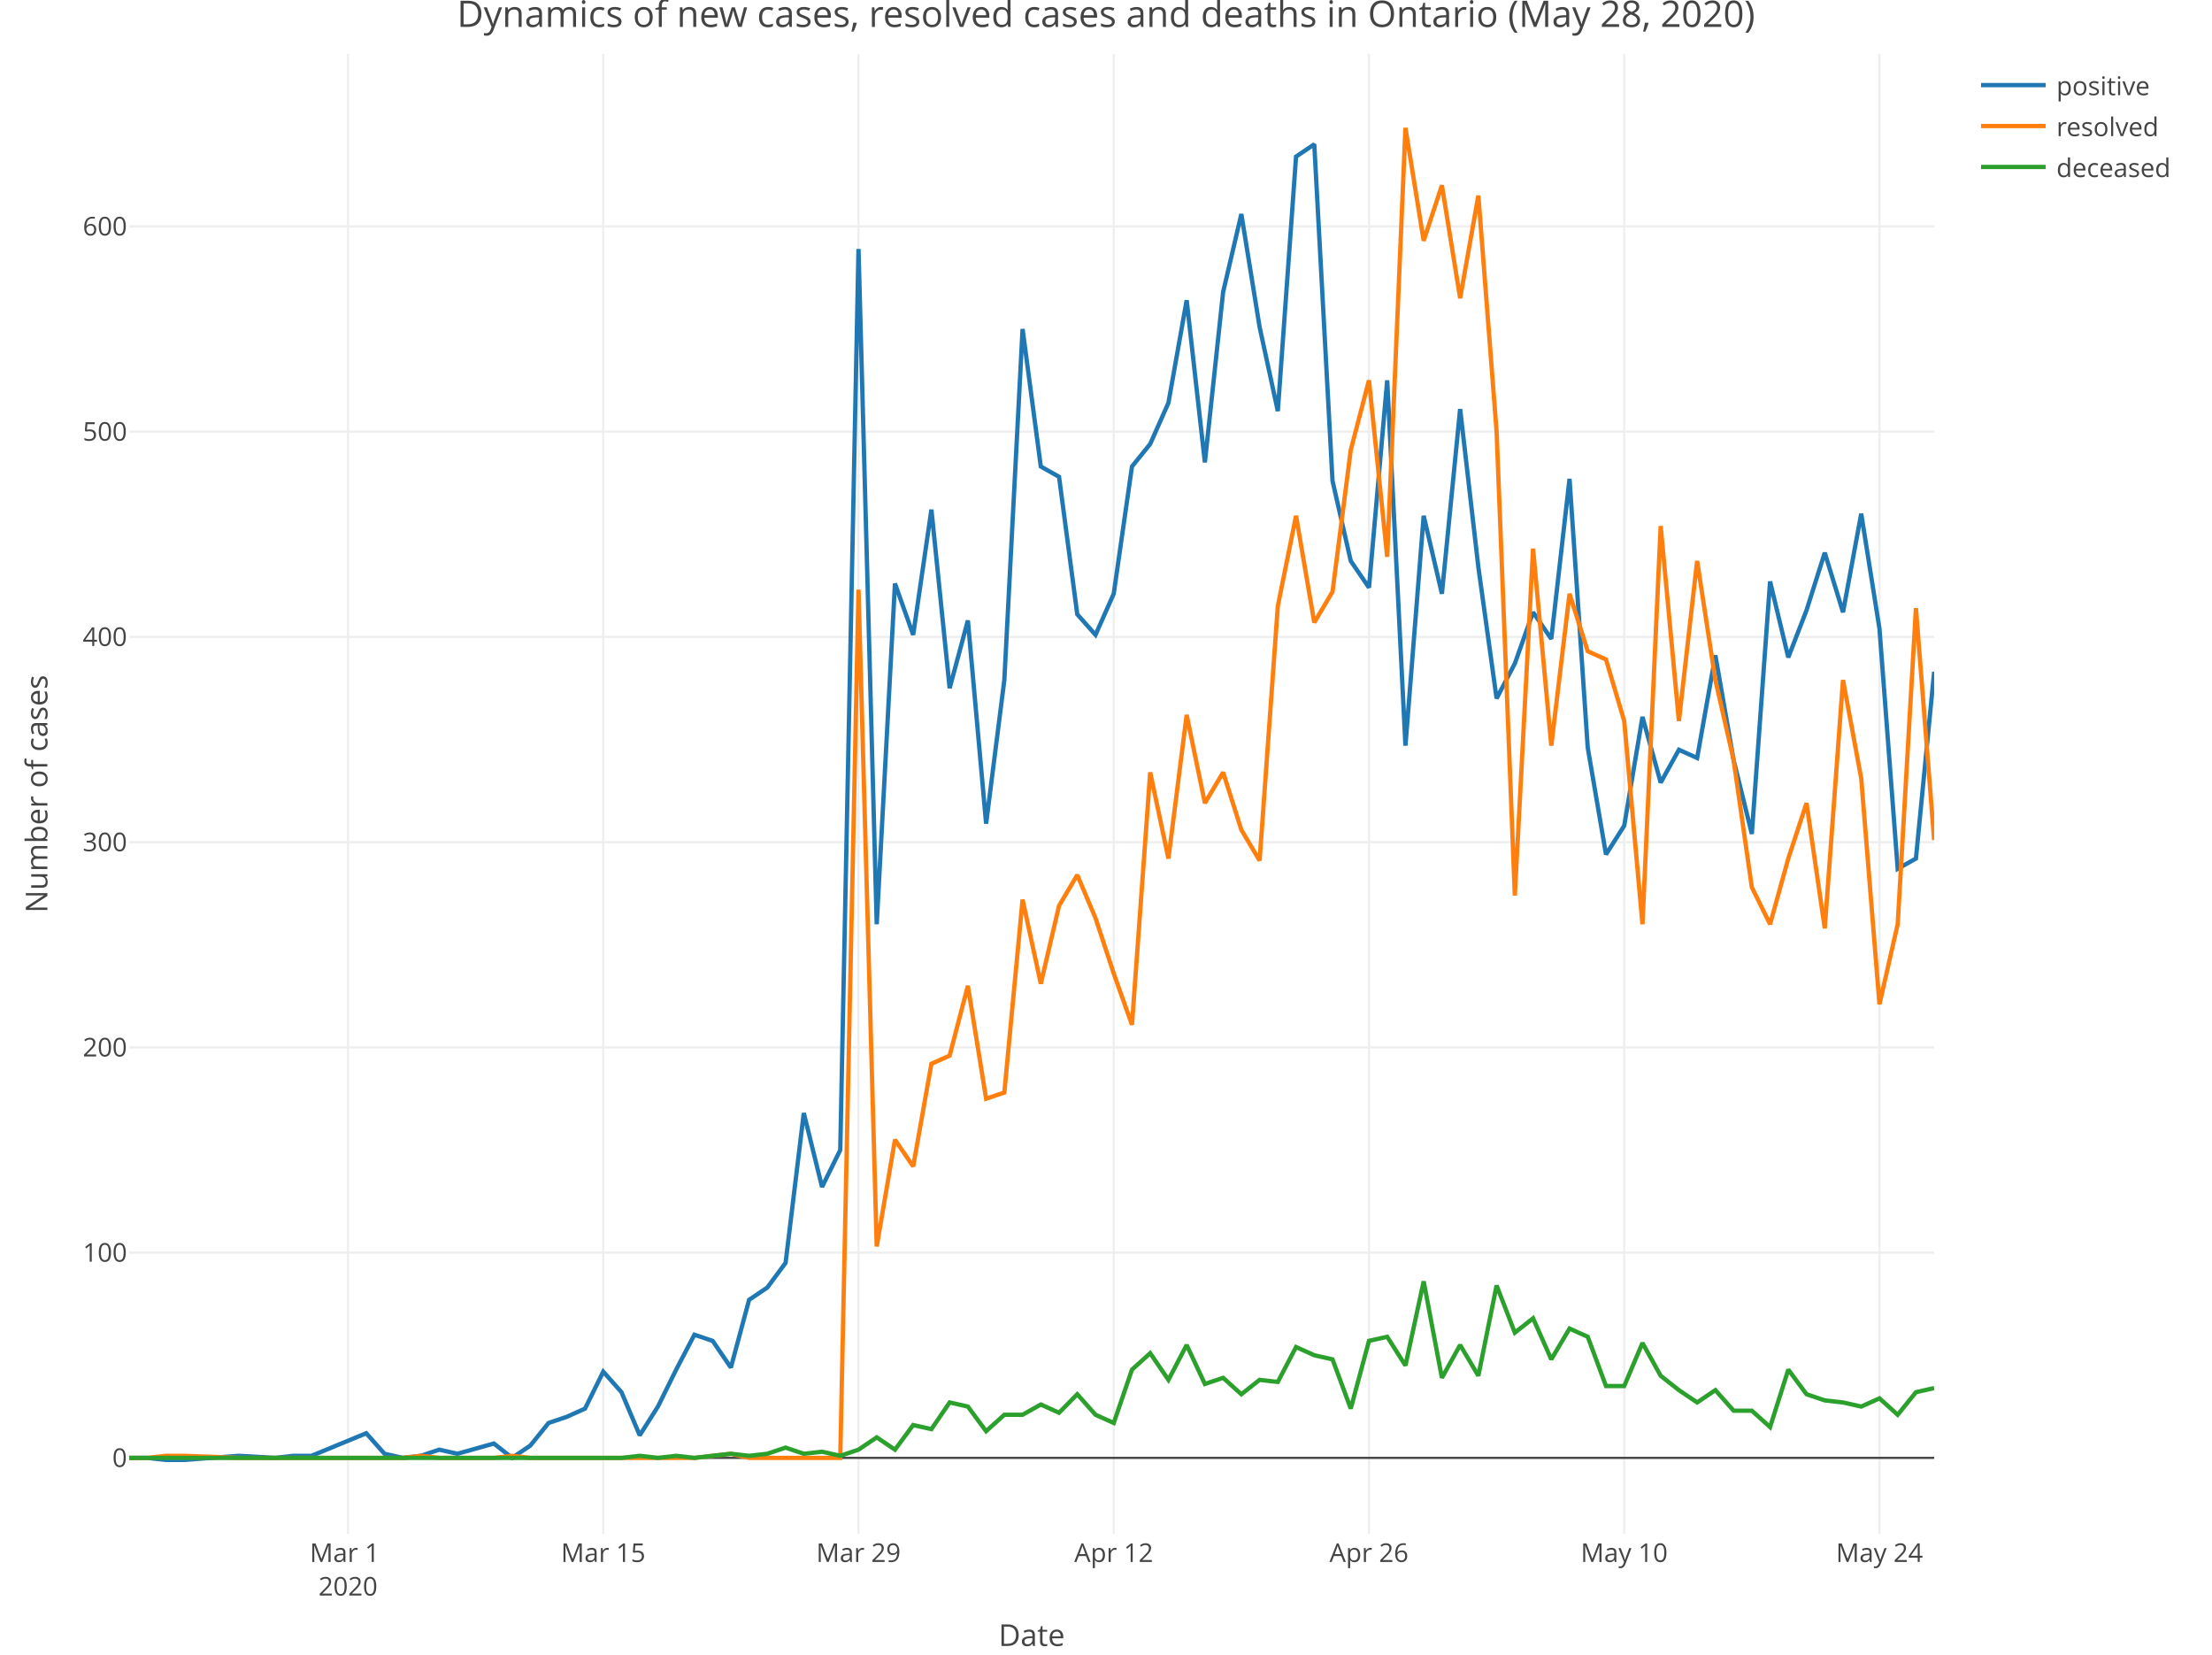
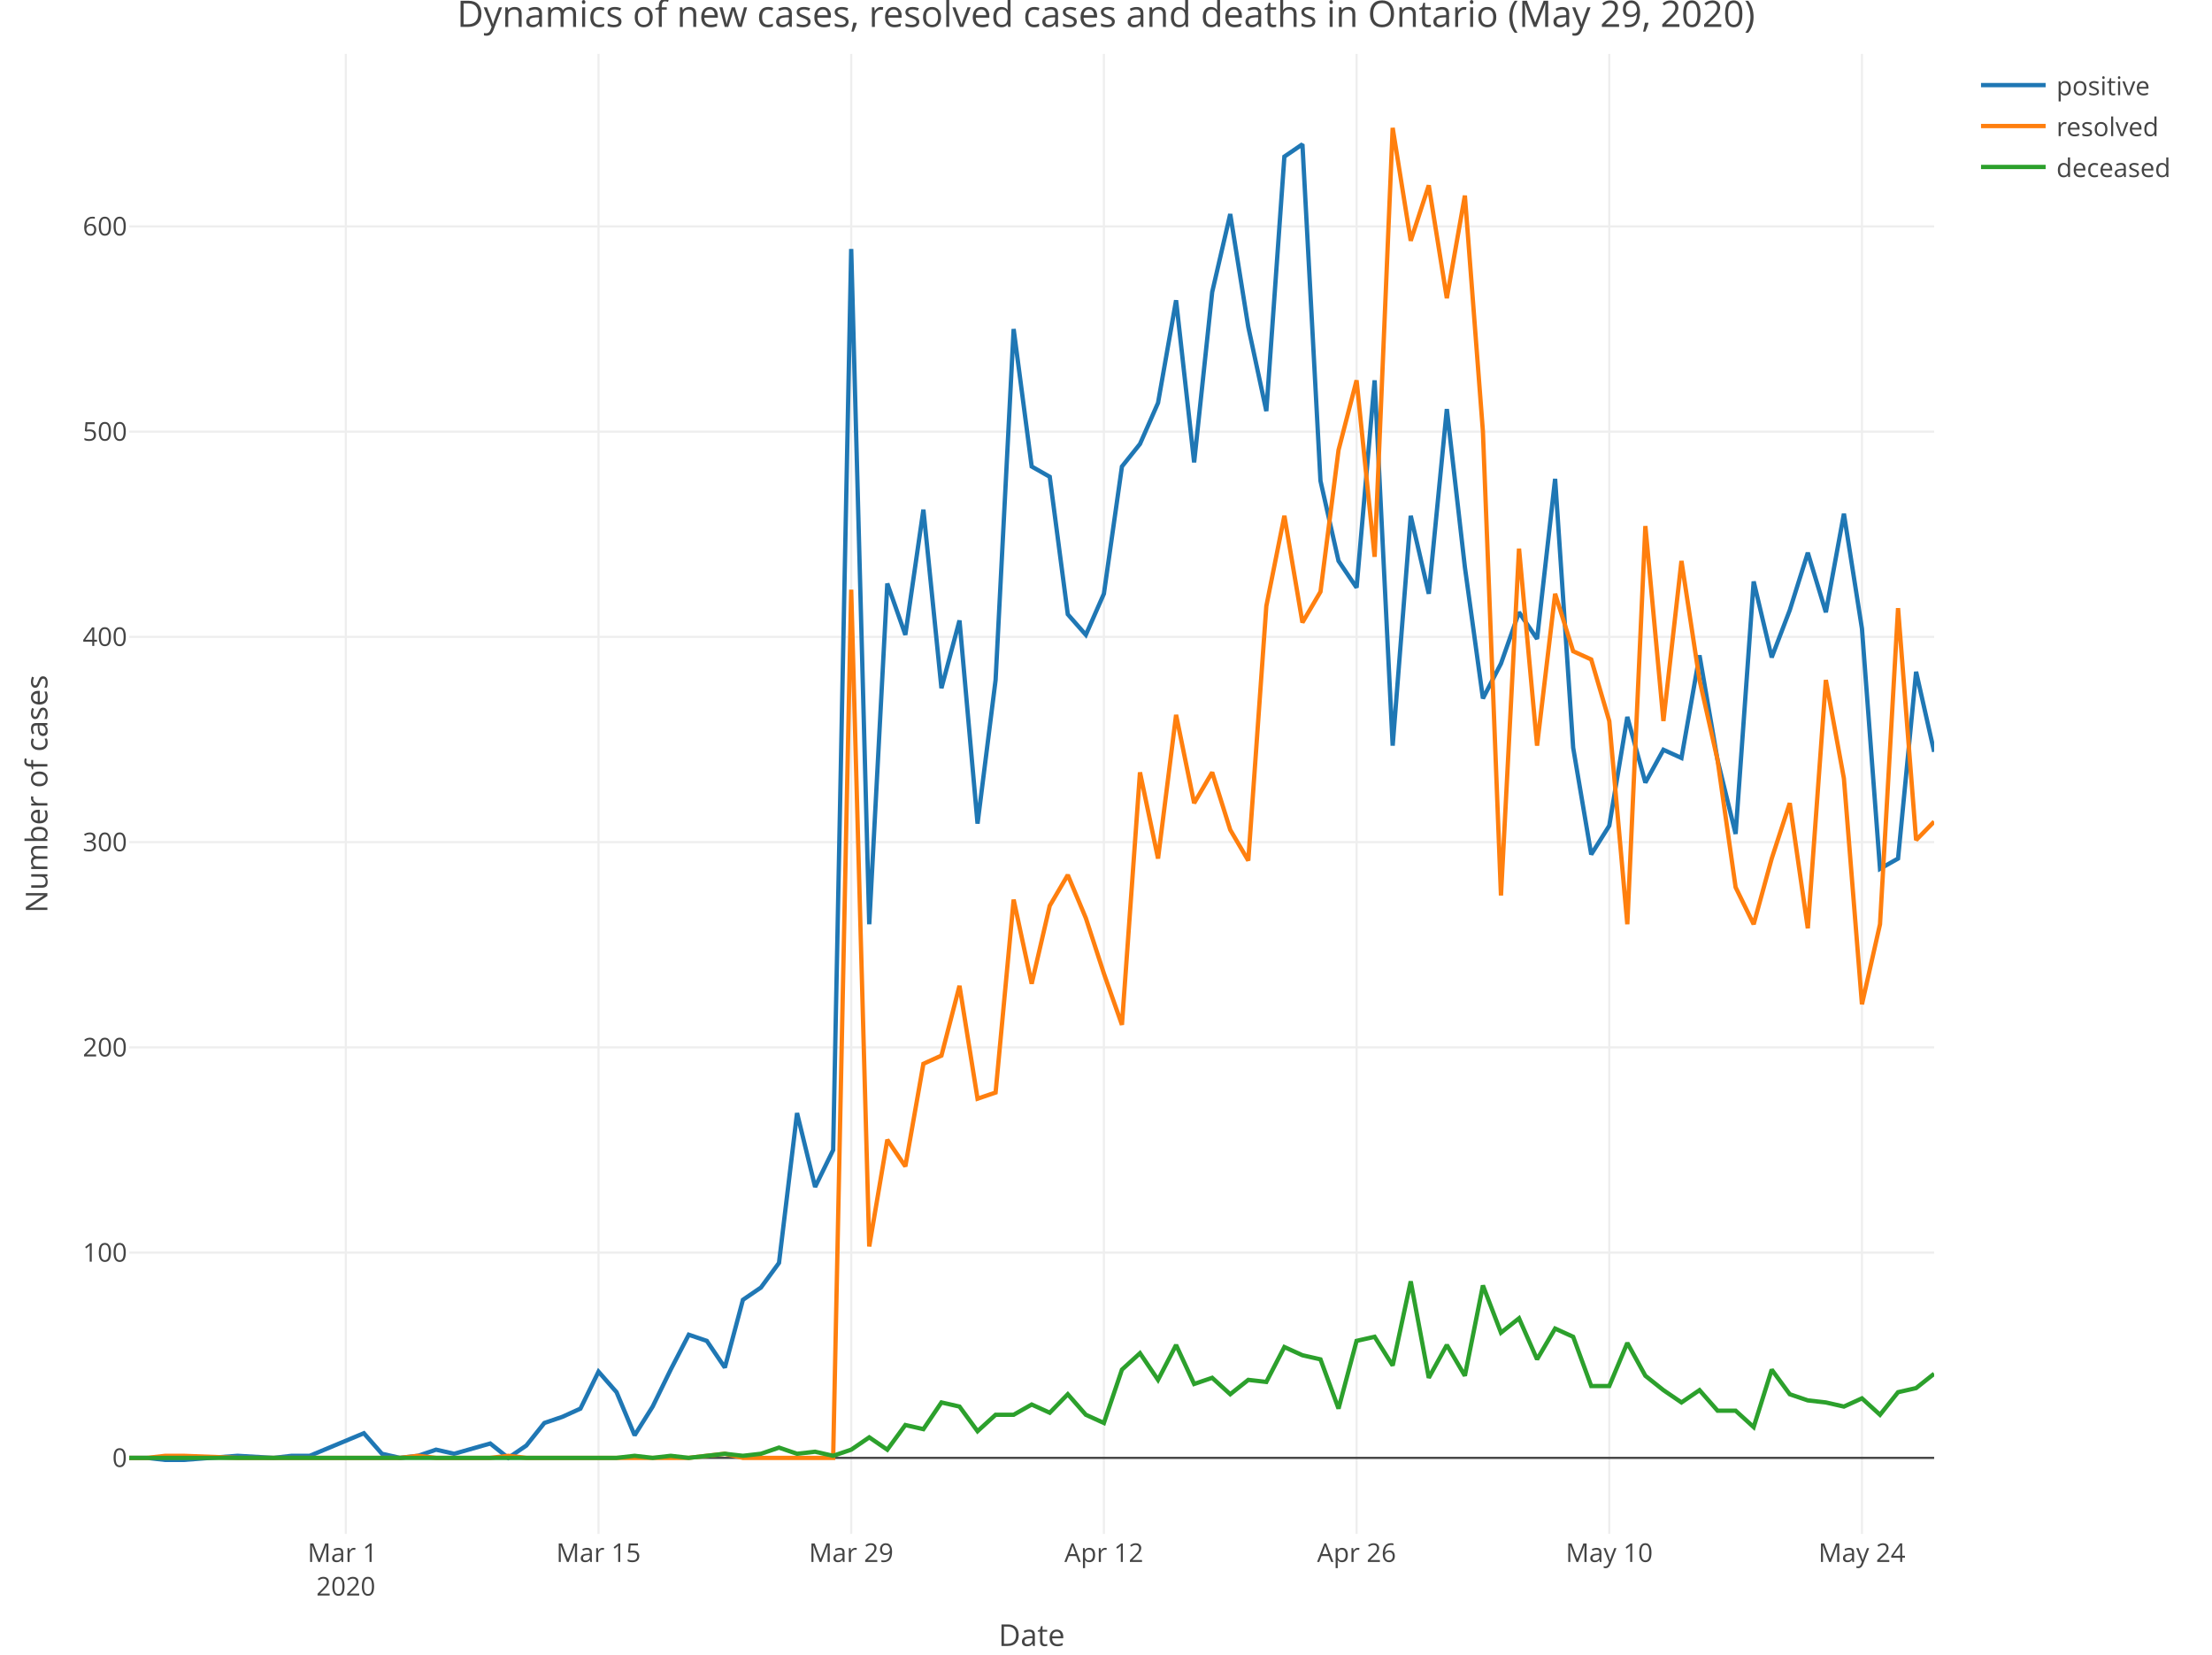
<svg xmlns="http://www.w3.org/2000/svg" class="main-svg" width="1027" height="768" style="" viewBox="0 0 1027 768">
  <rect x="0" y="0" width="1027" height="768" style="fill: rgb(255, 255, 255); fill-opacity: 1;" />
-   <defs id="defs-2ed248">
+   <defs id="defs-a6ba75">
    <g class="clips">
-       <clipPath id="clip2ed248xyplot" class="plotclip">
+       <clipPath id="clipa6ba75xyplot" class="plotclip">
        <rect width="838" height="687" />
      </clipPath>
-       <clipPath class="axesclip" id="clip2ed248x">
+       <clipPath class="axesclip" id="clipa6ba75x">
        <rect x="60" y="0" width="838" height="768" />
      </clipPath>
-       <clipPath class="axesclip" id="clip2ed248y">
+       <clipPath class="axesclip" id="clipa6ba75y">
        <rect x="0" y="25" width="1027" height="687" />
      </clipPath>
-       <clipPath class="axesclip" id="clip2ed248xy">
+       <clipPath class="axesclip" id="clipa6ba75xy">
        <rect x="60" y="25" width="838" height="687" />
      </clipPath>
    </g>
    <g class="gradients" />
  </defs>
  <g class="bglayer" />
  <g class="layer-below">
    <g class="imagelayer" />
    <g class="shapelayer" />
  </g>
  <g class="cartesianlayer">
    <g class="subplot xy">
      <g class="layer-subplot">
        <g class="shapelayer" />
        <g class="imagelayer" />
      </g>
      <g class="gridlayer">
        <g class="x">
-           <path class="xgrid crisp" transform="translate(161.58,0)" d="M0,25v687" style="stroke: rgb(238, 238, 238); stroke-opacity: 1; stroke-width: 1px;" />
-           <path class="xgrid crisp" transform="translate(280.08,0)" d="M0,25v687" style="stroke: rgb(238, 238, 238); stroke-opacity: 1; stroke-width: 1px;" />
-           <path class="xgrid crisp" transform="translate(398.59,0)" d="M0,25v687" style="stroke: rgb(238, 238, 238); stroke-opacity: 1; stroke-width: 1px;" />
-           <path class="xgrid crisp" transform="translate(517.09,0)" d="M0,25v687" style="stroke: rgb(238, 238, 238); stroke-opacity: 1; stroke-width: 1px;" />
-           <path class="xgrid crisp" transform="translate(635.6,0)" d="M0,25v687" style="stroke: rgb(238, 238, 238); stroke-opacity: 1; stroke-width: 1px;" />
-           <path class="xgrid crisp" transform="translate(754.1,0)" d="M0,25v687" style="stroke: rgb(238, 238, 238); stroke-opacity: 1; stroke-width: 1px;" />
-           <path class="xgrid crisp" transform="translate(872.61,0)" d="M0,25v687" style="stroke: rgb(238, 238, 238); stroke-opacity: 1; stroke-width: 1px;" />
+           <path class="xgrid crisp" transform="translate(160.56,0)" d="M0,25v687" style="stroke: rgb(238, 238, 238); stroke-opacity: 1; stroke-width: 1px;" />
+           <path class="xgrid crisp" transform="translate(277.88,0)" d="M0,25v687" style="stroke: rgb(238, 238, 238); stroke-opacity: 1; stroke-width: 1px;" />
+           <path class="xgrid crisp" transform="translate(395.2,0)" d="M0,25v687" style="stroke: rgb(238, 238, 238); stroke-opacity: 1; stroke-width: 1px;" />
+           <path class="xgrid crisp" transform="translate(512.52,0)" d="M0,25v687" style="stroke: rgb(238, 238, 238); stroke-opacity: 1; stroke-width: 1px;" />
+           <path class="xgrid crisp" transform="translate(629.84,0)" d="M0,25v687" style="stroke: rgb(238, 238, 238); stroke-opacity: 1; stroke-width: 1px;" />
+           <path class="xgrid crisp" transform="translate(747.16,0)" d="M0,25v687" style="stroke: rgb(238, 238, 238); stroke-opacity: 1; stroke-width: 1px;" />
+           <path class="xgrid crisp" transform="translate(864.48,0)" d="M0,25v687" style="stroke: rgb(238, 238, 238); stroke-opacity: 1; stroke-width: 1px;" />
        </g>
        <g class="y">
          <path class="ygrid crisp" transform="translate(0,581.43)" d="M60,0h838" style="stroke: rgb(238, 238, 238); stroke-opacity: 1; stroke-width: 1px;" />
          <path class="ygrid crisp" transform="translate(0,486.16)" d="M60,0h838" style="stroke: rgb(238, 238, 238); stroke-opacity: 1; stroke-width: 1px;" />
          <path class="ygrid crisp" transform="translate(0,390.89)" d="M60,0h838" style="stroke: rgb(238, 238, 238); stroke-opacity: 1; stroke-width: 1px;" />
          <path class="ygrid crisp" transform="translate(0,295.62)" d="M60,0h838" style="stroke: rgb(238, 238, 238); stroke-opacity: 1; stroke-width: 1px;" />
          <path class="ygrid crisp" transform="translate(0,200.35)" d="M60,0h838" style="stroke: rgb(238, 238, 238); stroke-opacity: 1; stroke-width: 1px;" />
          <path class="ygrid crisp" transform="translate(0,105.08)" d="M60,0h838" style="stroke: rgb(238, 238, 238); stroke-opacity: 1; stroke-width: 1px;" />
        </g>
      </g>
      <g class="zerolinelayer">
        <path class="yzl zl crisp" transform="translate(0,676.7)" d="M60,0h838" style="stroke: rgb(68, 68, 68); stroke-opacity: 1; stroke-width: 1px;" />
      </g>
      <path class="xlines-below" />
      <path class="ylines-below" />
      <g class="overlines-below" />
      <g class="xaxislayer-below" />
      <g class="yaxislayer-below" />
      <g class="overaxes-below" />
-       <g class="plot" transform="translate(60, 25)" clip-path="url('#clip2ed248xyplot')">
+       <g class="plot" transform="translate(60, 25)" clip-path="url('#clipa6ba75xyplot')">
        <g class="scatterlayer mlayer">
-           <g class="trace scatter traceb16655" style="stroke-miterlimit: 2; opacity: 1;">
+           <g class="trace scatter trace81b78e" style="stroke-miterlimit: 2; opacity: 1;">
            <g class="fills" />
            <g class="errorbars" />
            <g class="lines">
-               <path class="js-line" d="M0,651.7L8.46,651.7L16.93,652.65L25.39,652.65L50.79,650.74L67.72,651.7L76.18,650.74L84.65,650.74L110.04,640.26L118.51,649.79L126.97,651.7L135.43,650.74L143.9,647.89L152.36,649.79L169.29,645.03L177.76,651.7L186.22,645.98L194.69,635.5L203.15,632.64L211.62,628.83L220.08,611.68L228.55,621.21L237.01,641.22L245.47,627.88L253.94,610.73L262.4,594.54L270.87,597.39L279.33,609.78L287.8,578.34L296.26,572.62L304.73,561.19L313.19,491.64L321.66,525.94L330.12,508.79L338.59,90.56L347.05,404L355.52,245.85L363.98,269.67L372.44,211.55L380.91,294.44L389.37,263L397.84,357.31L406.3,290.63L414.77,127.71L423.23,191.54L431.7,196.31L440.16,260.14L448.63,269.67L457.09,250.61L465.56,191.54L474.02,181.07L482.48,162.01L490.95,114.38L499.41,189.64L507.88,110.57L516.34,74.36L524.81,126.76L533.27,165.82L541.74,47.69L550.2,41.97L558.67,198.21L567.13,235.37L575.6,247.75L584.06,151.53L592.53,321.11L600.99,214.41L609.45,250.61L617.92,164.87L626.38,238.23L634.85,299.2L643.31,283L651.78,259.19L660.24,271.57L668.71,197.26L677.17,322.06L685.64,371.6L694.1,358.27L702.57,307.77L711.03,338.26L719.49,323.02L727.96,326.83L736.42,279.19L744.89,327.78L753.35,362.08L761.82,244.9L770.28,280.15L778.75,258.23L787.21,231.56L795.68,259.19L804.14,213.46L812.61,266.81L821.07,378.27L829.54,373.51L838,286.81" style="vector-effect: non-scaling-stroke; fill: none; stroke: rgb(31, 119, 180); stroke-opacity: 1; stroke-width: 2px; opacity: 1;" />
+               <path class="js-line" d="M0,651.7L8.38,651.7L16.76,652.65L25.14,652.65L50.28,650.74L67.04,651.7L75.42,650.74L83.8,650.74L108.94,640.26L117.32,649.79L125.7,651.7L134.08,650.74L142.46,647.89L150.84,649.79L167.6,645.03L175.98,651.7L184.36,645.98L192.74,635.5L201.12,632.64L209.5,628.83L217.88,611.68L226.26,621.21L234.64,641.22L243.02,627.88L251.4,610.73L259.78,594.54L268.16,597.39L276.54,609.78L284.92,578.34L293.3,572.62L301.68,561.19L310.06,491.64L318.44,525.94L326.82,508.79L335.2,90.56L343.58,404L351.96,245.85L360.34,269.67L368.72,211.55L377.1,294.44L385.48,263L393.86,357.31L402.24,290.63L410.62,127.71L419,191.54L427.38,196.31L435.76,260.14L444.14,269.67L452.52,250.61L460.9,191.54L469.28,181.07L477.66,162.01L486.04,114.38L494.42,189.64L502.8,110.57L511.18,74.36L519.56,126.76L527.94,165.82L536.32,47.69L544.7,41.97L553.08,198.21L561.46,235.37L569.84,247.75L578.22,151.53L586.6,321.11L594.98,214.41L603.36,250.61L611.74,164.87L620.12,238.23L628.5,299.2L636.88,283L645.26,259.19L653.64,271.57L662.02,197.26L670.4,322.06L678.78,371.6L687.16,358.27L695.54,307.77L703.92,338.26L712.3,323.02L720.68,326.83L729.06,279.19L737.44,327.78L745.82,362.08L754.2,244.9L762.58,280.15L770.96,258.23L779.34,231.56L787.72,259.19L796.1,213.46L804.48,266.81L812.86,378.27L821.24,373.51L829.62,286.81L838,323.97" style="vector-effect: non-scaling-stroke; fill: none; stroke: rgb(31, 119, 180); stroke-opacity: 1; stroke-width: 2px; opacity: 1;" />
            </g>
            <g class="points" />
            <g class="text" />
          </g>
-           <g class="trace scatter tracecacabf" style="stroke-miterlimit: 2; opacity: 1;">
+           <g class="trace scatter trace8eecb4" style="stroke-miterlimit: 2; opacity: 1;">
            <g class="fills" />
            <g class="errorbars" />
            <g class="lines">
-               <path class="js-line" d="M0,651.7L8.46,651.7L16.93,650.74L25.39,650.74L50.79,651.7L126.97,651.7L135.43,650.74L143.9,651.7L152.36,651.7L169.29,651.7L177.76,650.74L186.22,651.7L194.69,651.7L262.4,651.7L270.87,650.74L279.33,649.79L287.8,651.7L330.12,651.7L338.59,248.71L347.05,553.57L355.52,504.03L363.98,516.41L372.44,468.78L380.91,464.97L389.37,432.58L397.84,484.98L406.3,482.12L414.77,392.56L423.23,431.62L431.7,395.42L440.16,381.13L448.63,401.14L457.09,426.86L465.56,450.68L474.02,333.5L482.48,373.51L490.95,306.82L499.41,347.79L507.88,333.5L516.34,360.17L524.81,374.46L533.27,256.33L541.74,214.41L550.2,263.95L558.67,249.66L567.13,183.92L575.6,151.53L584.06,233.46L592.53,34.35L600.99,86.75L609.45,61.03L617.92,113.42L626.38,65.79L634.85,175.35L643.31,390.66L651.78,229.65L660.24,321.11L668.71,250.61L677.17,277.29L685.64,281.1L694.1,309.68L702.57,404L711.03,219.17L719.49,309.68L727.96,235.37L736.42,290.63L744.89,327.78L753.35,386.85L761.82,404L770.28,373.51L778.75,347.79L787.21,405.9L795.68,290.63L804.14,336.35L812.61,441.15L821.07,404L829.54,257.28L838,364.94" style="vector-effect: non-scaling-stroke; fill: none; stroke: rgb(255, 127, 14); stroke-opacity: 1; stroke-width: 2px; opacity: 1;" />
+               <path class="js-line" d="M0,651.7L8.38,651.7L16.76,650.74L25.14,650.74L50.28,651.7L125.7,651.7L134.08,650.74L142.46,651.7L150.84,651.7L167.6,651.7L175.98,650.74L184.36,651.7L192.74,651.7L259.78,651.7L268.16,650.74L276.54,649.79L284.92,651.7L326.82,651.7L335.2,248.71L343.58,553.57L351.96,504.03L360.34,516.41L368.72,468.78L377.1,464.97L385.48,432.58L393.86,484.98L402.24,482.12L410.62,392.56L419,431.62L427.38,395.42L435.76,381.13L444.14,401.14L452.52,426.86L460.9,450.68L469.28,333.5L477.66,373.51L486.04,306.82L494.42,347.79L502.8,333.5L511.18,360.17L519.56,374.46L527.94,256.33L536.32,214.41L544.7,263.95L553.08,249.66L561.46,183.92L569.84,151.53L578.22,233.46L586.6,34.35L594.98,86.75L603.36,61.03L611.74,113.42L620.12,65.79L628.5,175.35L636.88,390.66L645.26,229.65L653.64,321.11L662.02,250.61L670.4,277.29L678.78,281.1L687.16,309.68L695.54,404L703.92,219.17L712.3,309.68L720.68,235.37L729.06,290.63L737.44,327.78L745.82,386.85L754.2,404L762.58,373.51L770.96,347.79L779.34,405.9L787.72,290.63L796.1,336.35L804.48,441.15L812.86,404L821.24,257.28L829.62,364.94L838,356.36" style="vector-effect: non-scaling-stroke; fill: none; stroke: rgb(255, 127, 14); stroke-opacity: 1; stroke-width: 2px; opacity: 1;" />
            </g>
            <g class="points" />
            <g class="text" />
          </g>
-           <g class="trace scatter trace984678" style="stroke-miterlimit: 2; opacity: 1;">
+           <g class="trace scatter tracefbd821" style="stroke-miterlimit: 2; opacity: 1;">
            <g class="fills" />
            <g class="errorbars" />
            <g class="lines">
-               <path class="js-line" d="M0,651.7L228.55,651.7L237.01,650.74L245.47,651.7L253.94,650.74L262.4,651.7L270.87,650.74L279.33,649.79L287.8,650.74L296.26,649.79L304.73,646.93L313.19,649.79L321.66,648.84L330.12,650.74L338.59,647.89L347.05,642.17L355.52,647.89L363.98,636.45L372.44,638.36L380.91,625.97L389.37,627.88L397.84,639.31L406.3,631.69L414.77,631.69L423.23,626.93L431.7,630.74L440.16,622.16L448.63,631.69L457.09,635.5L465.56,610.73L474.02,603.11L482.48,615.49L490.95,599.3L499.41,617.4L507.88,614.54L516.34,622.16L524.81,615.49L533.27,616.45L541.74,600.25L550.2,604.06L558.67,605.97L567.13,628.83L575.6,597.39L584.06,595.49L592.53,608.83L600.99,569.77L609.45,614.54L617.92,599.3L626.38,613.59L634.85,571.67L643.31,593.58L651.78,586.91L660.24,605.97L668.71,591.68L677.17,595.49L685.64,618.35L694.1,618.35L702.57,598.35L711.03,613.59L719.49,620.26L727.96,625.97L736.42,620.26L744.89,629.79L753.35,629.79L761.82,637.41L770.28,610.73L778.75,622.16L787.21,625.02L795.68,625.97L804.14,627.88L812.61,624.07L821.07,631.69L829.54,621.21L838,619.31" style="vector-effect: non-scaling-stroke; fill: none; stroke: rgb(44, 160, 44); stroke-opacity: 1; stroke-width: 2px; opacity: 1;" />
+               <path class="js-line" d="M0,651.7L226.26,651.7L234.64,650.74L243.02,651.7L251.4,650.74L259.78,651.7L268.16,650.74L276.54,649.79L284.92,650.74L293.3,649.79L301.68,646.93L310.06,649.79L318.44,648.84L326.82,650.74L335.2,647.89L343.58,642.17L351.96,647.89L360.34,636.45L368.72,638.36L377.1,625.97L385.48,627.88L393.86,639.31L402.24,631.69L410.62,631.69L419,626.93L427.38,630.74L435.76,622.16L444.14,631.69L452.52,635.5L460.9,610.73L469.28,603.11L477.66,615.49L486.04,599.3L494.42,617.4L502.8,614.54L511.18,622.16L519.56,615.49L527.94,616.45L536.32,600.25L544.7,604.06L553.08,605.97L561.46,628.83L569.84,597.39L578.22,595.49L586.6,608.83L594.98,569.77L603.36,614.54L611.74,599.3L620.12,613.59L628.5,571.67L636.88,593.58L645.26,586.91L653.64,605.97L662.02,591.68L670.4,595.49L678.78,618.35L687.16,618.35L695.54,598.35L703.92,613.59L712.3,620.26L720.68,625.97L729.06,620.26L737.44,629.79L745.82,629.79L754.2,637.41L762.58,610.73L770.96,622.16L779.34,625.02L787.72,625.97L796.1,627.88L804.48,624.07L812.86,631.69L821.24,621.21L829.62,619.31L838,612.64" style="vector-effect: non-scaling-stroke; fill: none; stroke: rgb(44, 160, 44); stroke-opacity: 1; stroke-width: 2px; opacity: 1;" />
            </g>
            <g class="points" />
            <g class="text" />
          </g>
        </g>
      </g>
      <g class="overplot" />
      <path class="xlines-above crisp" style="fill: none;" d="M0,0" />
      <path class="ylines-above crisp" style="fill: none;" d="M0,0" />
      <g class="overlines-above" />
      <g class="xaxislayer-above">
        <g class="xtick">
-           <text text-anchor="middle" x="0" y="725" transform="translate(161.58,0)" style="font-family: 'Open Sans', verdana, arial, sans-serif; font-size: 12px; fill: rgb(68, 68, 68); fill-opacity: 1; white-space: pre;">
+           <text text-anchor="middle" x="0" y="725" transform="translate(160.56,0)" style="font-family: 'Open Sans', verdana, arial, sans-serif; font-size: 12px; fill: rgb(68, 68, 68); fill-opacity: 1; white-space: pre;">
            <tspan class="line" dy="0em" x="0" y="725">Mar 1</tspan>
            <tspan class="line" dy="1.3em" x="0" y="725">2020</tspan>
          </text>
        </g>
        <g class="xtick">
-           <text text-anchor="middle" x="0" y="725" transform="translate(280.08,0)" style="font-family: 'Open Sans', verdana, arial, sans-serif; font-size: 12px; fill: rgb(68, 68, 68); fill-opacity: 1; white-space: pre;">Mar 15</text>
-         </g>
-         <g class="xtick">
-           <text text-anchor="middle" x="0" y="725" transform="translate(398.59,0)" style="font-family: 'Open Sans', verdana, arial, sans-serif; font-size: 12px; fill: rgb(68, 68, 68); fill-opacity: 1; white-space: pre;">Mar 29</text>
-         </g>
-         <g class="xtick">
-           <text text-anchor="middle" x="0" y="725" transform="translate(517.09,0)" style="font-family: 'Open Sans', verdana, arial, sans-serif; font-size: 12px; fill: rgb(68, 68, 68); fill-opacity: 1; white-space: pre;">Apr 12</text>
-         </g>
-         <g class="xtick">
-           <text text-anchor="middle" x="0" y="725" transform="translate(635.6,0)" style="font-family: 'Open Sans', verdana, arial, sans-serif; font-size: 12px; fill: rgb(68, 68, 68); fill-opacity: 1; white-space: pre;">Apr 26</text>
-         </g>
-         <g class="xtick">
-           <text text-anchor="middle" x="0" y="725" transform="translate(754.1,0)" style="font-family: 'Open Sans', verdana, arial, sans-serif; font-size: 12px; fill: rgb(68, 68, 68); fill-opacity: 1; white-space: pre;">May 10</text>
-         </g>
-         <g class="xtick">
-           <text text-anchor="middle" x="0" y="725" transform="translate(872.61,0)" style="font-family: 'Open Sans', verdana, arial, sans-serif; font-size: 12px; fill: rgb(68, 68, 68); fill-opacity: 1; white-space: pre;">May 24</text>
+           <text text-anchor="middle" x="0" y="725" transform="translate(277.88,0)" style="font-family: 'Open Sans', verdana, arial, sans-serif; font-size: 12px; fill: rgb(68, 68, 68); fill-opacity: 1; white-space: pre;">Mar 15</text>
+         </g>
+         <g class="xtick">
+           <text text-anchor="middle" x="0" y="725" transform="translate(395.2,0)" style="font-family: 'Open Sans', verdana, arial, sans-serif; font-size: 12px; fill: rgb(68, 68, 68); fill-opacity: 1; white-space: pre;">Mar 29</text>
+         </g>
+         <g class="xtick">
+           <text text-anchor="middle" x="0" y="725" transform="translate(512.52,0)" style="font-family: 'Open Sans', verdana, arial, sans-serif; font-size: 12px; fill: rgb(68, 68, 68); fill-opacity: 1; white-space: pre;">Apr 12</text>
+         </g>
+         <g class="xtick">
+           <text text-anchor="middle" x="0" y="725" transform="translate(629.84,0)" style="font-family: 'Open Sans', verdana, arial, sans-serif; font-size: 12px; fill: rgb(68, 68, 68); fill-opacity: 1; white-space: pre;">Apr 26</text>
+         </g>
+         <g class="xtick">
+           <text text-anchor="middle" x="0" y="725" transform="translate(747.16,0)" style="font-family: 'Open Sans', verdana, arial, sans-serif; font-size: 12px; fill: rgb(68, 68, 68); fill-opacity: 1; white-space: pre;">May 10</text>
+         </g>
+         <g class="xtick">
+           <text text-anchor="middle" x="0" y="725" transform="translate(864.48,0)" style="font-family: 'Open Sans', verdana, arial, sans-serif; font-size: 12px; fill: rgb(68, 68, 68); fill-opacity: 1; white-space: pre;">May 24</text>
        </g>
      </g>
      <g class="yaxislayer-above">
        <g class="ytick">
          <text text-anchor="end" x="59" y="4.2" transform="translate(0,676.7)" style="font-family: 'Open Sans', verdana, arial, sans-serif; font-size: 12px; fill: rgb(68, 68, 68); fill-opacity: 1; white-space: pre;">0</text>
        </g>
        <g class="ytick">
          <text text-anchor="end" x="59" y="4.2" transform="translate(0,581.43)" style="font-family: 'Open Sans', verdana, arial, sans-serif; font-size: 12px; fill: rgb(68, 68, 68); fill-opacity: 1; white-space: pre;">100</text>
        </g>
        <g class="ytick">
          <text text-anchor="end" x="59" y="4.2" transform="translate(0,486.16)" style="font-family: 'Open Sans', verdana, arial, sans-serif; font-size: 12px; fill: rgb(68, 68, 68); fill-opacity: 1; white-space: pre;">200</text>
        </g>
        <g class="ytick">
          <text text-anchor="end" x="59" y="4.2" transform="translate(0,390.89)" style="font-family: 'Open Sans', verdana, arial, sans-serif; font-size: 12px; fill: rgb(68, 68, 68); fill-opacity: 1; white-space: pre;">300</text>
        </g>
        <g class="ytick">
          <text text-anchor="end" x="59" y="4.2" transform="translate(0,295.62)" style="font-family: 'Open Sans', verdana, arial, sans-serif; font-size: 12px; fill: rgb(68, 68, 68); fill-opacity: 1; white-space: pre;">400</text>
        </g>
        <g class="ytick">
          <text text-anchor="end" x="59" y="4.2" transform="translate(0,200.35)" style="font-family: 'Open Sans', verdana, arial, sans-serif; font-size: 12px; fill: rgb(68, 68, 68); fill-opacity: 1; white-space: pre;">500</text>
        </g>
        <g class="ytick">
          <text text-anchor="end" x="59" y="4.2" transform="translate(0,105.08)" style="font-family: 'Open Sans', verdana, arial, sans-serif; font-size: 12px; fill: rgb(68, 68, 68); fill-opacity: 1; white-space: pre;">600</text>
        </g>
      </g>
      <g class="overaxes-above" />
    </g>
  </g>
  <g class="polarlayer" />
  <g class="ternarylayer" />
  <g class="geolayer" />
  <g class="funnelarealayer" />
  <g class="pielayer" />
  <g class="treemaplayer" />
  <g class="sunburstlayer" />
  <g class="glimages" />
-   <defs id="topdefs-2ed248">
+   <defs id="topdefs-a6ba75">
    <g class="clips" />
-     <clipPath id="legend2ed248">
+     <clipPath id="legenda6ba75">
      <rect width="102" height="67" x="0" y="0" />
    </clipPath>
  </defs>
  <g class="layer-above">
    <g class="imagelayer" />
    <g class="shapelayer" />
  </g>
  <g class="infolayer">
    <g class="legend" pointer-events="all" transform="translate(914.76, 25)">
      <rect class="bg" shape-rendering="crispEdges" style="stroke: rgb(68, 68, 68); stroke-opacity: 1; fill: rgb(255, 255, 255); fill-opacity: 1; stroke-width: 0px;" width="102" height="67" x="0" y="0" />
-       <g class="scrollbox" transform="translate(0, 0)" clip-path="url('#legend2ed248')">
+       <g class="scrollbox" transform="translate(0, 0)" clip-path="url('#legenda6ba75')">
        <g class="groups">
          <g class="traces" style="opacity: 1;" transform="translate(0, 14.5)">
            <text class="legendtext user-select-none" text-anchor="start" x="40" y="4.68" style="font-family: 'Open Sans', verdana, arial, sans-serif; font-size: 12px; fill: rgb(68, 68, 68); fill-opacity: 1; white-space: pre;">positive</text>
            <g class="layers" style="opacity: 1;">
              <g class="legendfill" />
              <g class="legendlines">
                <path class="js-line" d="M5,0h30" style="fill: none; stroke: rgb(31, 119, 180); stroke-opacity: 1; stroke-width: 2px;" />
              </g>
              <g class="legendsymbols">
                <g class="legendpoints" />
              </g>
            </g>
            <rect class="legendtoggle" pointer-events="all" x="0" y="-9.5" width="96.109" height="19" style="cursor: pointer; fill: rgb(0, 0, 0); fill-opacity: 0;" />
          </g>
          <g class="traces" style="opacity: 1;" transform="translate(0, 33.5)">
            <text class="legendtext user-select-none" text-anchor="start" x="40" y="4.68" style="font-family: 'Open Sans', verdana, arial, sans-serif; font-size: 12px; fill: rgb(68, 68, 68); fill-opacity: 1; white-space: pre;">resolved</text>
            <g class="layers" style="opacity: 1;">
              <g class="legendfill" />
              <g class="legendlines">
                <path class="js-line" d="M5,0h30" style="fill: none; stroke: rgb(255, 127, 14); stroke-opacity: 1; stroke-width: 2px;" />
              </g>
              <g class="legendsymbols">
                <g class="legendpoints" />
              </g>
            </g>
            <rect class="legendtoggle" pointer-events="all" x="0" y="-9.5" width="96.109" height="19" style="cursor: pointer; fill: rgb(0, 0, 0); fill-opacity: 0;" />
          </g>
          <g class="traces" style="opacity: 1;" transform="translate(0, 52.5)">
            <text class="legendtext user-select-none" text-anchor="start" x="40" y="4.68" style="font-family: 'Open Sans', verdana, arial, sans-serif; font-size: 12px; fill: rgb(68, 68, 68); fill-opacity: 1; white-space: pre;">deceased</text>
            <g class="layers" style="opacity: 1;">
              <g class="legendfill" />
              <g class="legendlines">
                <path class="js-line" d="M5,0h30" style="fill: none; stroke: rgb(44, 160, 44); stroke-opacity: 1; stroke-width: 2px;" />
              </g>
              <g class="legendsymbols">
                <g class="legendpoints" />
              </g>
            </g>
            <rect class="legendtoggle" pointer-events="all" x="0" y="-9.5" width="96.109" height="19" style="cursor: pointer; fill: rgb(0, 0, 0); fill-opacity: 0;" />
          </g>
        </g>
      </g>
      <rect class="scrollbar" rx="20" ry="3" width="0" height="0" style="fill: rgb(128, 139, 164); fill-opacity: 1;" x="0" y="0" />
    </g>
    <g class="g-gtitle">
-       <text class="gtitle" x="513.5" y="12.5" text-anchor="middle" dy="0em" style="font-family: 'Open Sans', verdana, arial, sans-serif; font-size: 17px; fill: rgb(68, 68, 68); opacity: 1; font-weight: normal; white-space: pre;">Dynamics of new cases, resolved cases and deaths in Ontario (May 28, 2020)</text>
+       <text class="gtitle" x="513.5" y="12.5" text-anchor="middle" dy="0em" style="font-family: 'Open Sans', verdana, arial, sans-serif; font-size: 17px; fill: rgb(68, 68, 68); opacity: 1; font-weight: normal; white-space: pre;">Dynamics of new cases, resolved cases and deaths in Ontario (May 29, 2020)</text>
    </g>
    <g class="g-xtitle">
      <text class="xtitle" x="479" y="764" text-anchor="middle" style="font-family: 'Open Sans', verdana, arial, sans-serif; font-size: 14px; fill: rgb(68, 68, 68); opacity: 1; font-weight: normal; white-space: pre;">Date</text>
    </g>
    <g class="g-ytitle">
      <text class="ytitle" transform="rotate(-90,22,368.5)" x="22" y="368.5" text-anchor="middle" style="font-family: 'Open Sans', verdana, arial, sans-serif; font-size: 14px; fill: rgb(68, 68, 68); opacity: 1; font-weight: normal; white-space: pre;">Number of cases</text>
    </g>
  </g>
</svg>
